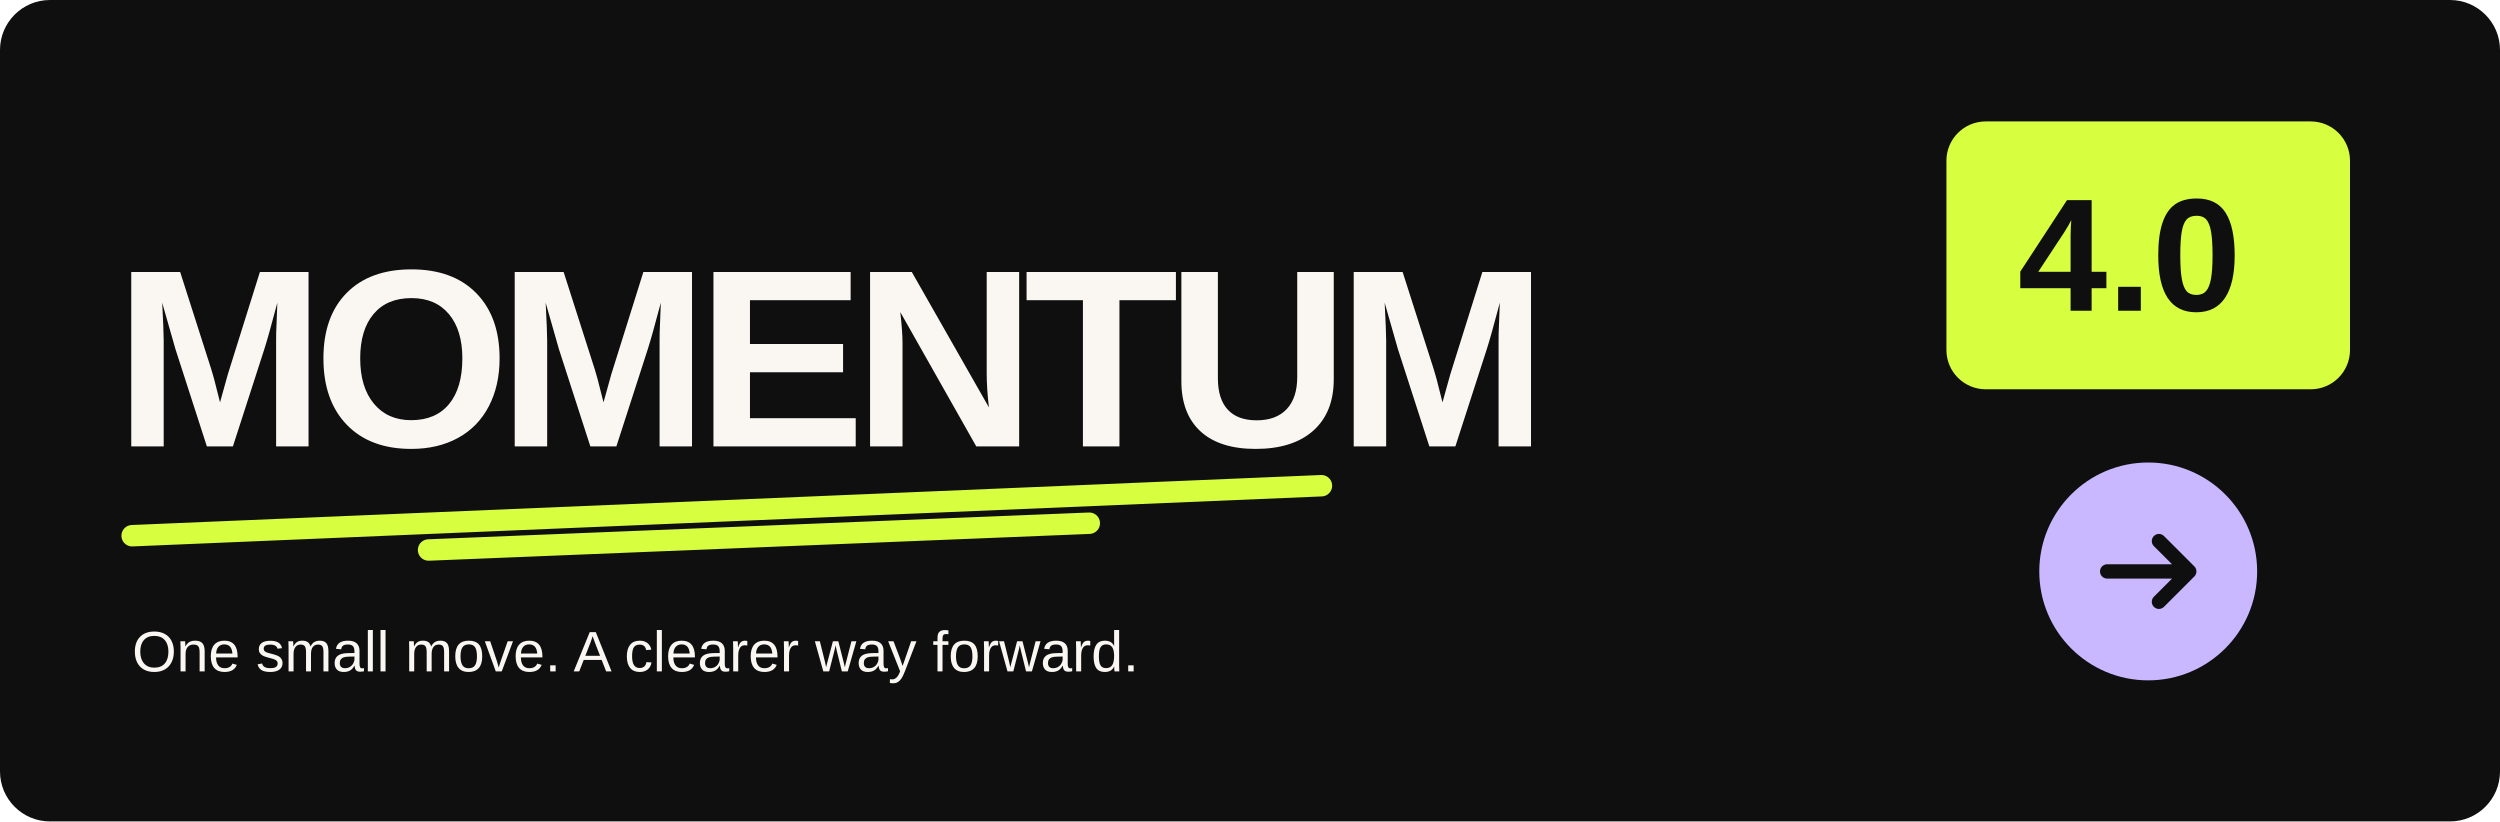
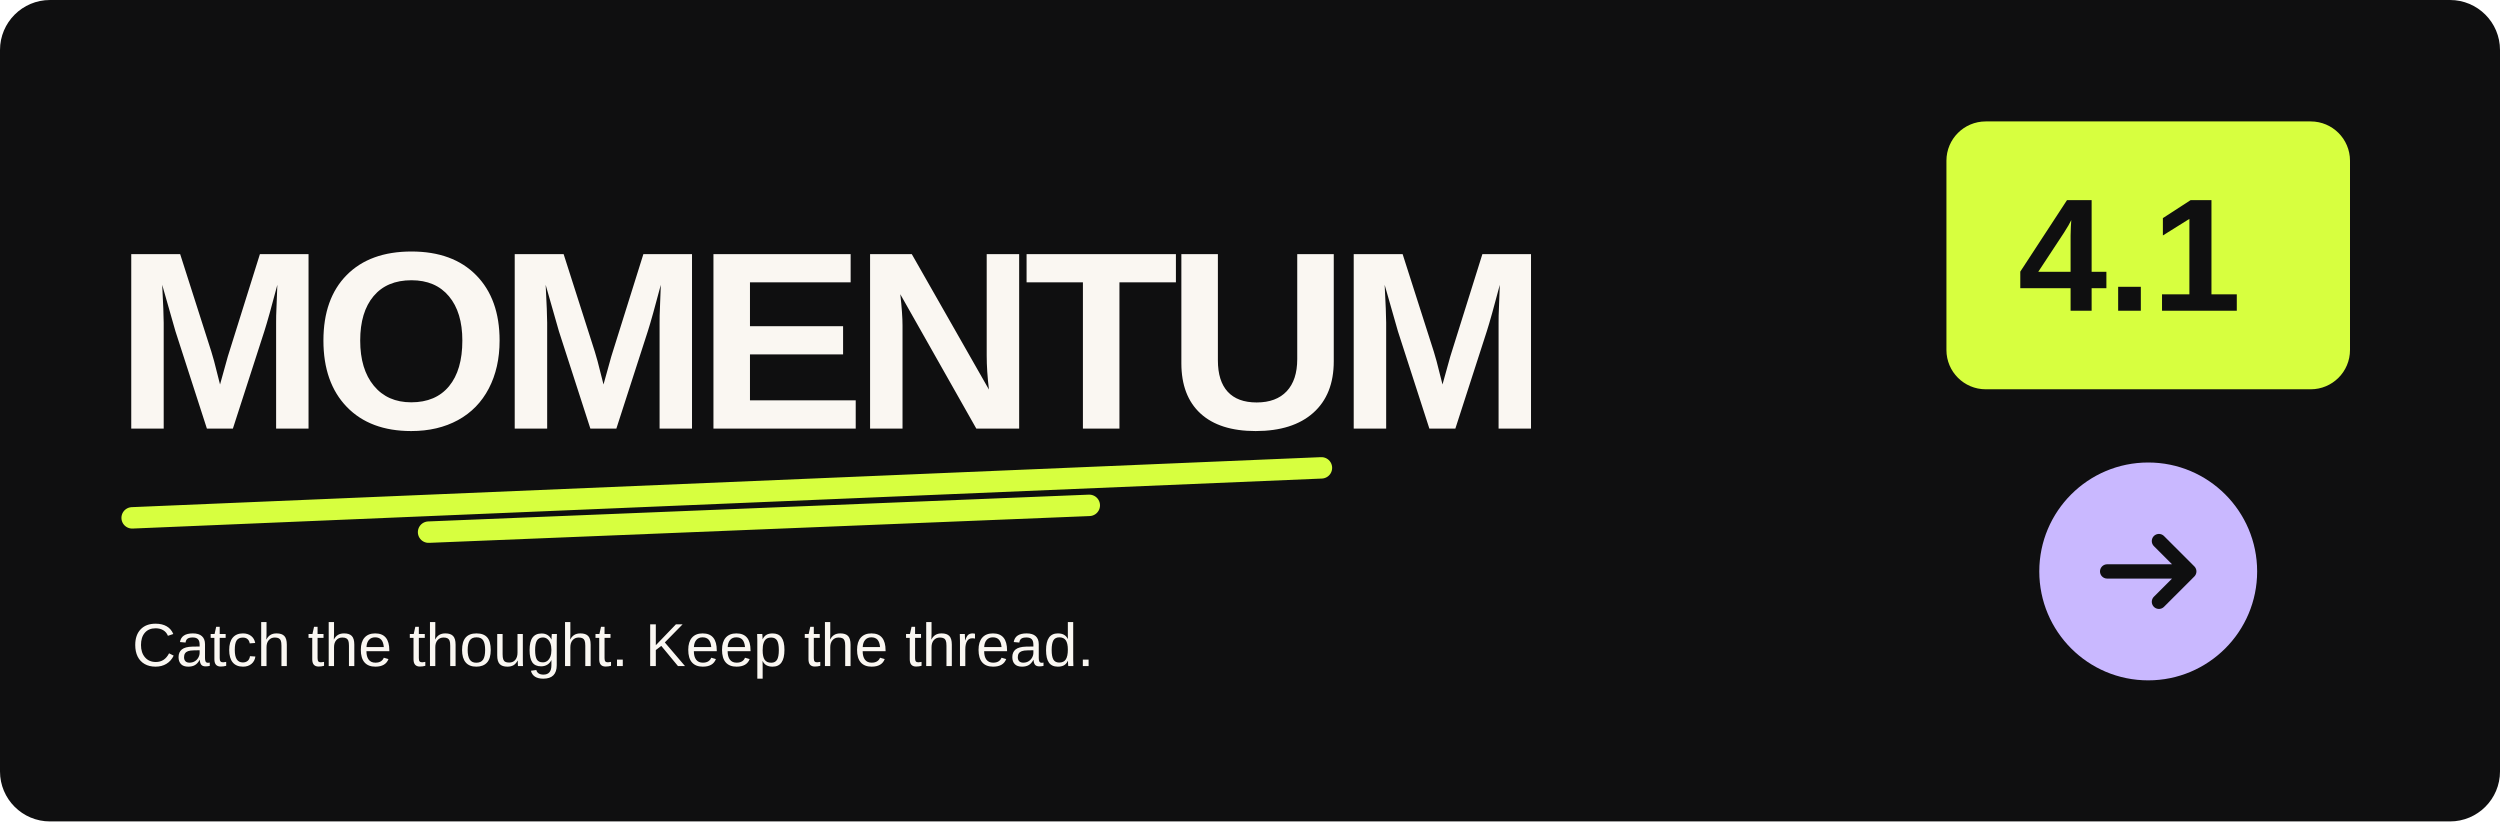
<svg xmlns="http://www.w3.org/2000/svg" width="1400" height="460" viewBox="0 0 1400 460">
  <rect width="1400" height="460" rx="28" fill="#0F0F10" />
-   <path d="M74 300L740 272M240 308L610 293" stroke="#D7FF3F" stroke-width="12" stroke-linecap="round" />
-   <text x="64" y="250" fill="#FAF7F2" font-family="Arial,sans-serif" font-size="142" font-weight="900" letter-spacing="-7">MOMENTUM</text>
-   <text x="74" y="376" fill="#FAF7F2" font-family="Arial,sans-serif" font-size="32">One small move. A clearer way forward.</text>
+   <path d="M74 290L740 262M240 298L610 283" stroke="#D7FF3F" stroke-width="12" stroke-linecap="round" />
+   <text x="64" y="240" fill="#FAF7F2" font-family="Arial,sans-serif" font-size="142" font-weight="900" letter-spacing="-7">MOMENTUM</text>
+   <text x="74" y="373" fill="#FAF7F2" font-family="Arial,sans-serif" font-size="34">Catch the thought. Keep the thread.</text>
  <rect x="1090" y="68" width="226" height="150" rx="22" fill="#D7FF3F" />
-   <text x="1130" y="174" fill="#0F0F10" font-family="Arial,sans-serif" font-size="90" font-weight="900">4.0</text>
+   <text x="1130" y="174" fill="#0F0F10" font-family="Arial,sans-serif" font-size="90" font-weight="900">4.1</text>
  <circle cx="1203" cy="320" r="61" fill="#C9B8FF" />
  <path d="M1180 320H1226M1209 303L1226 320L1209 337" fill="none" stroke="#0F0F10" stroke-width="8" stroke-linecap="round" stroke-linejoin="round" />
</svg>
